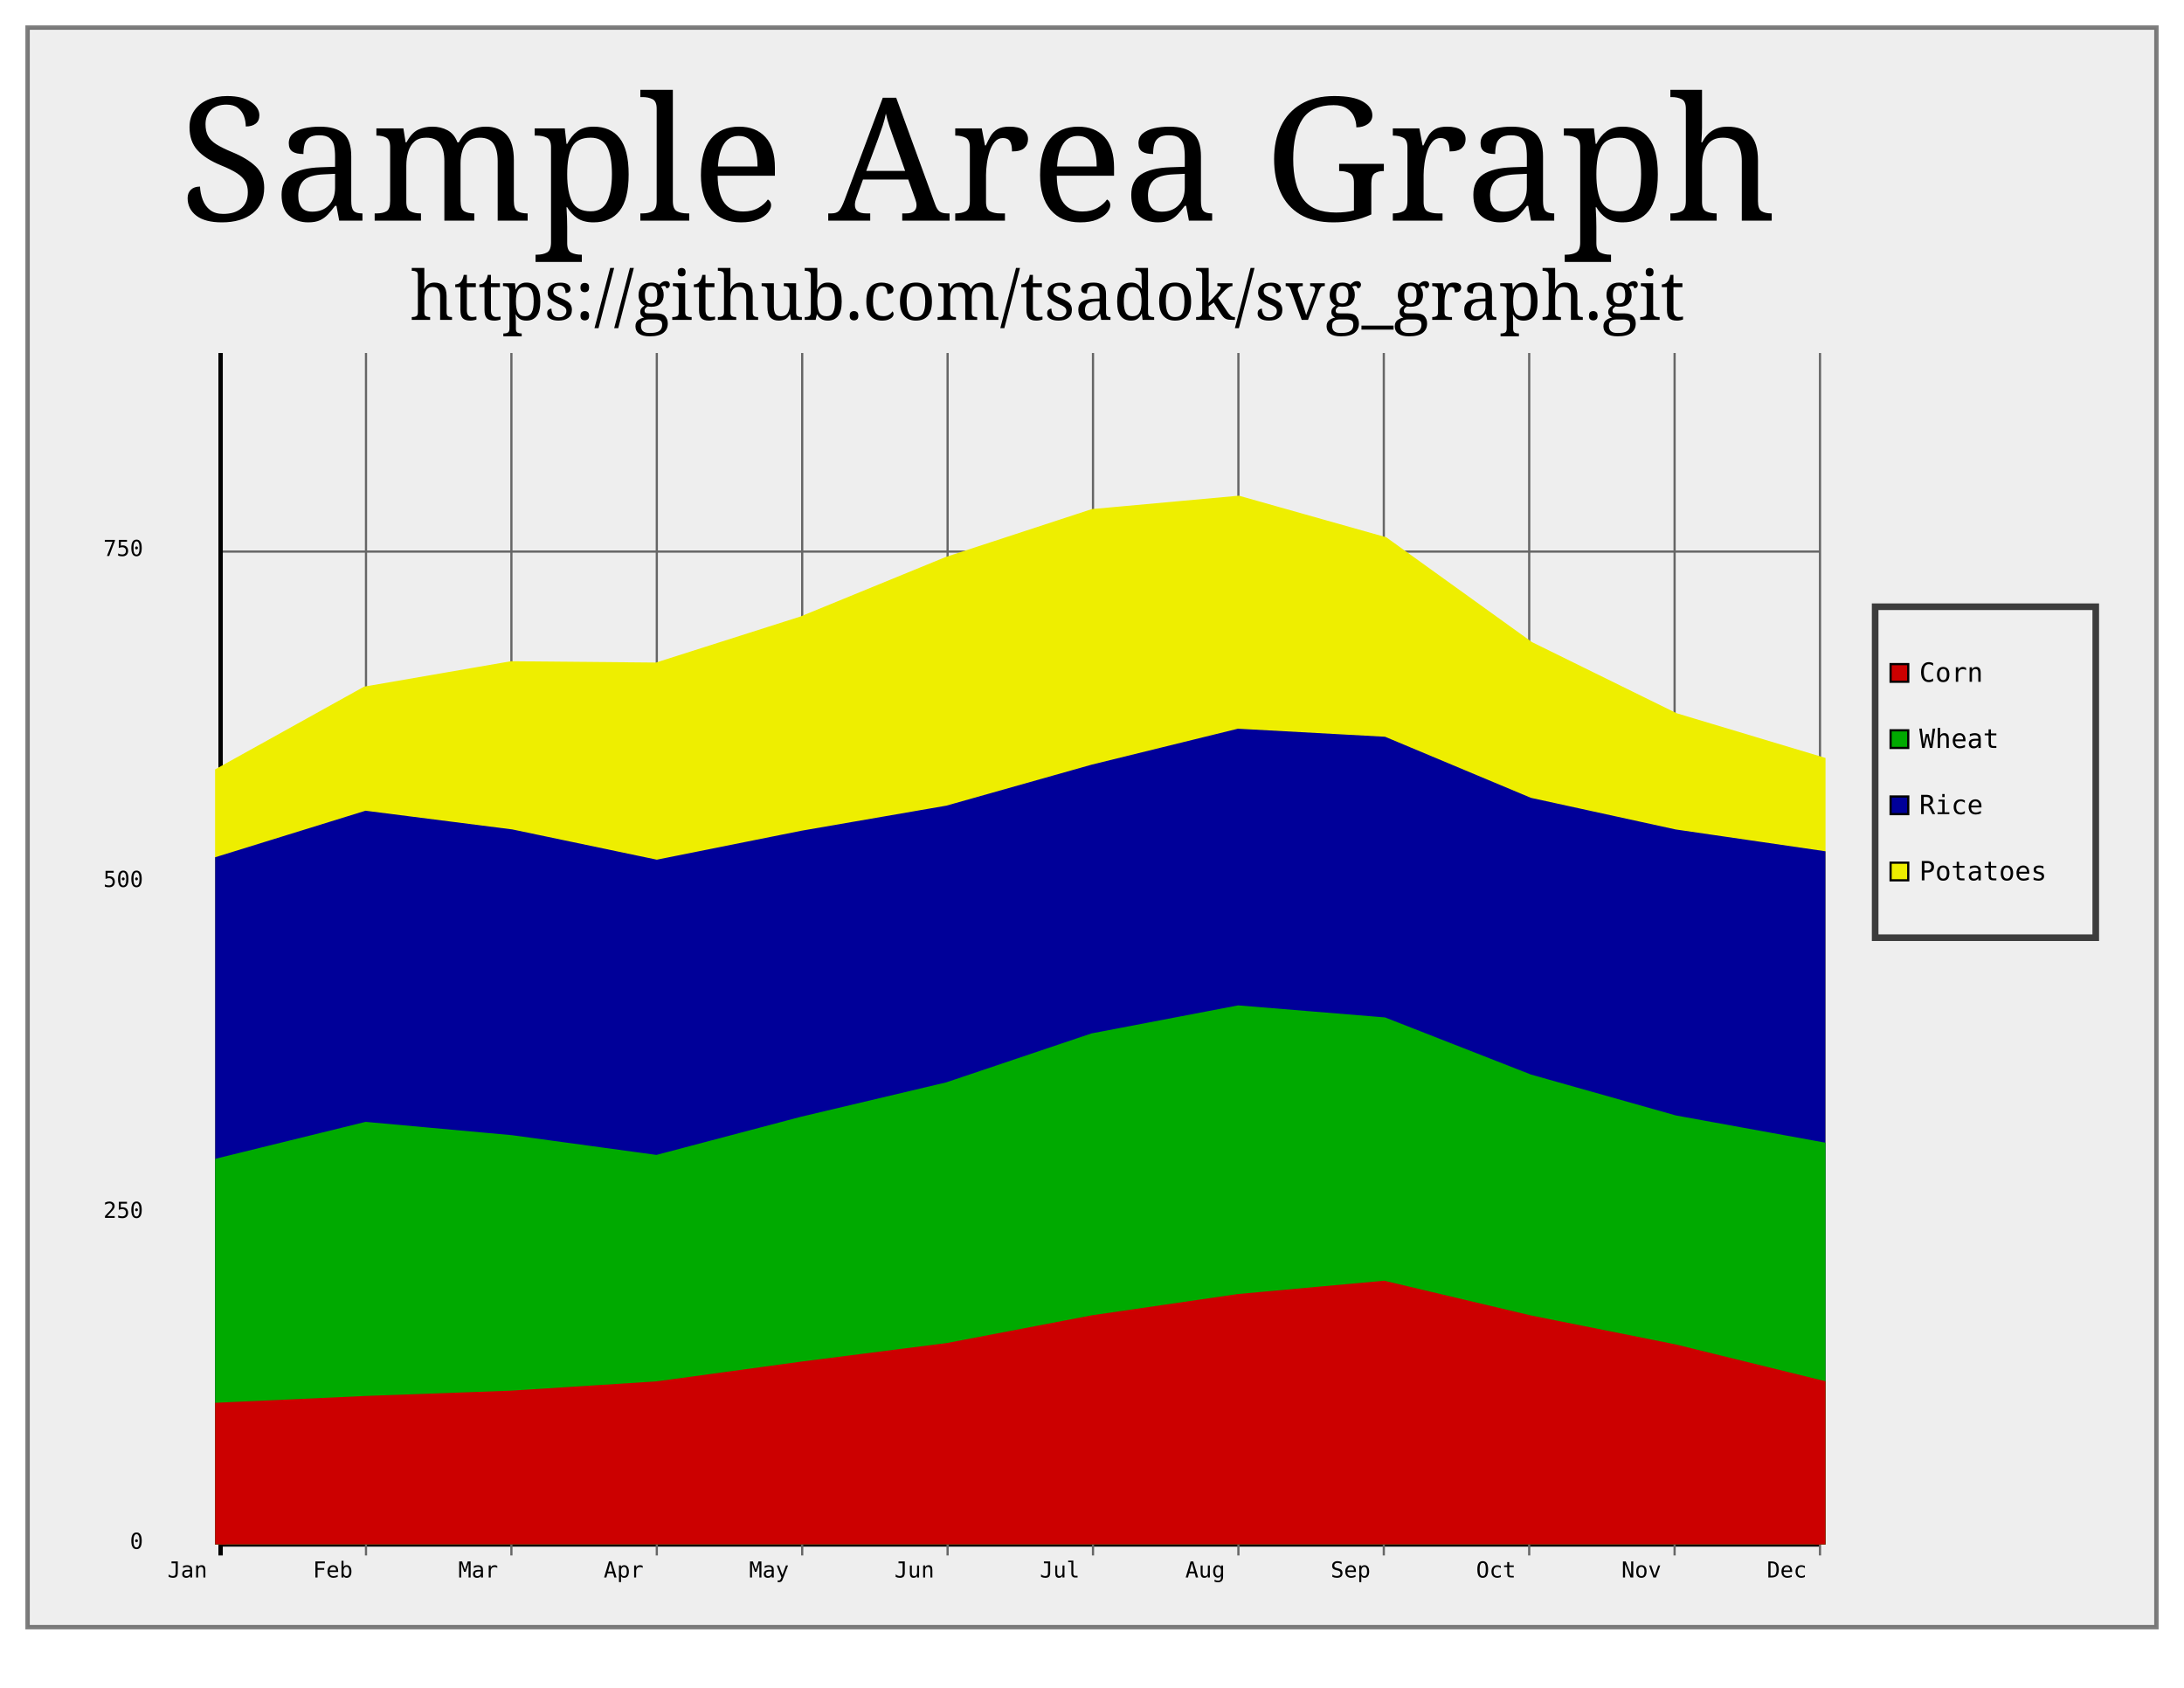
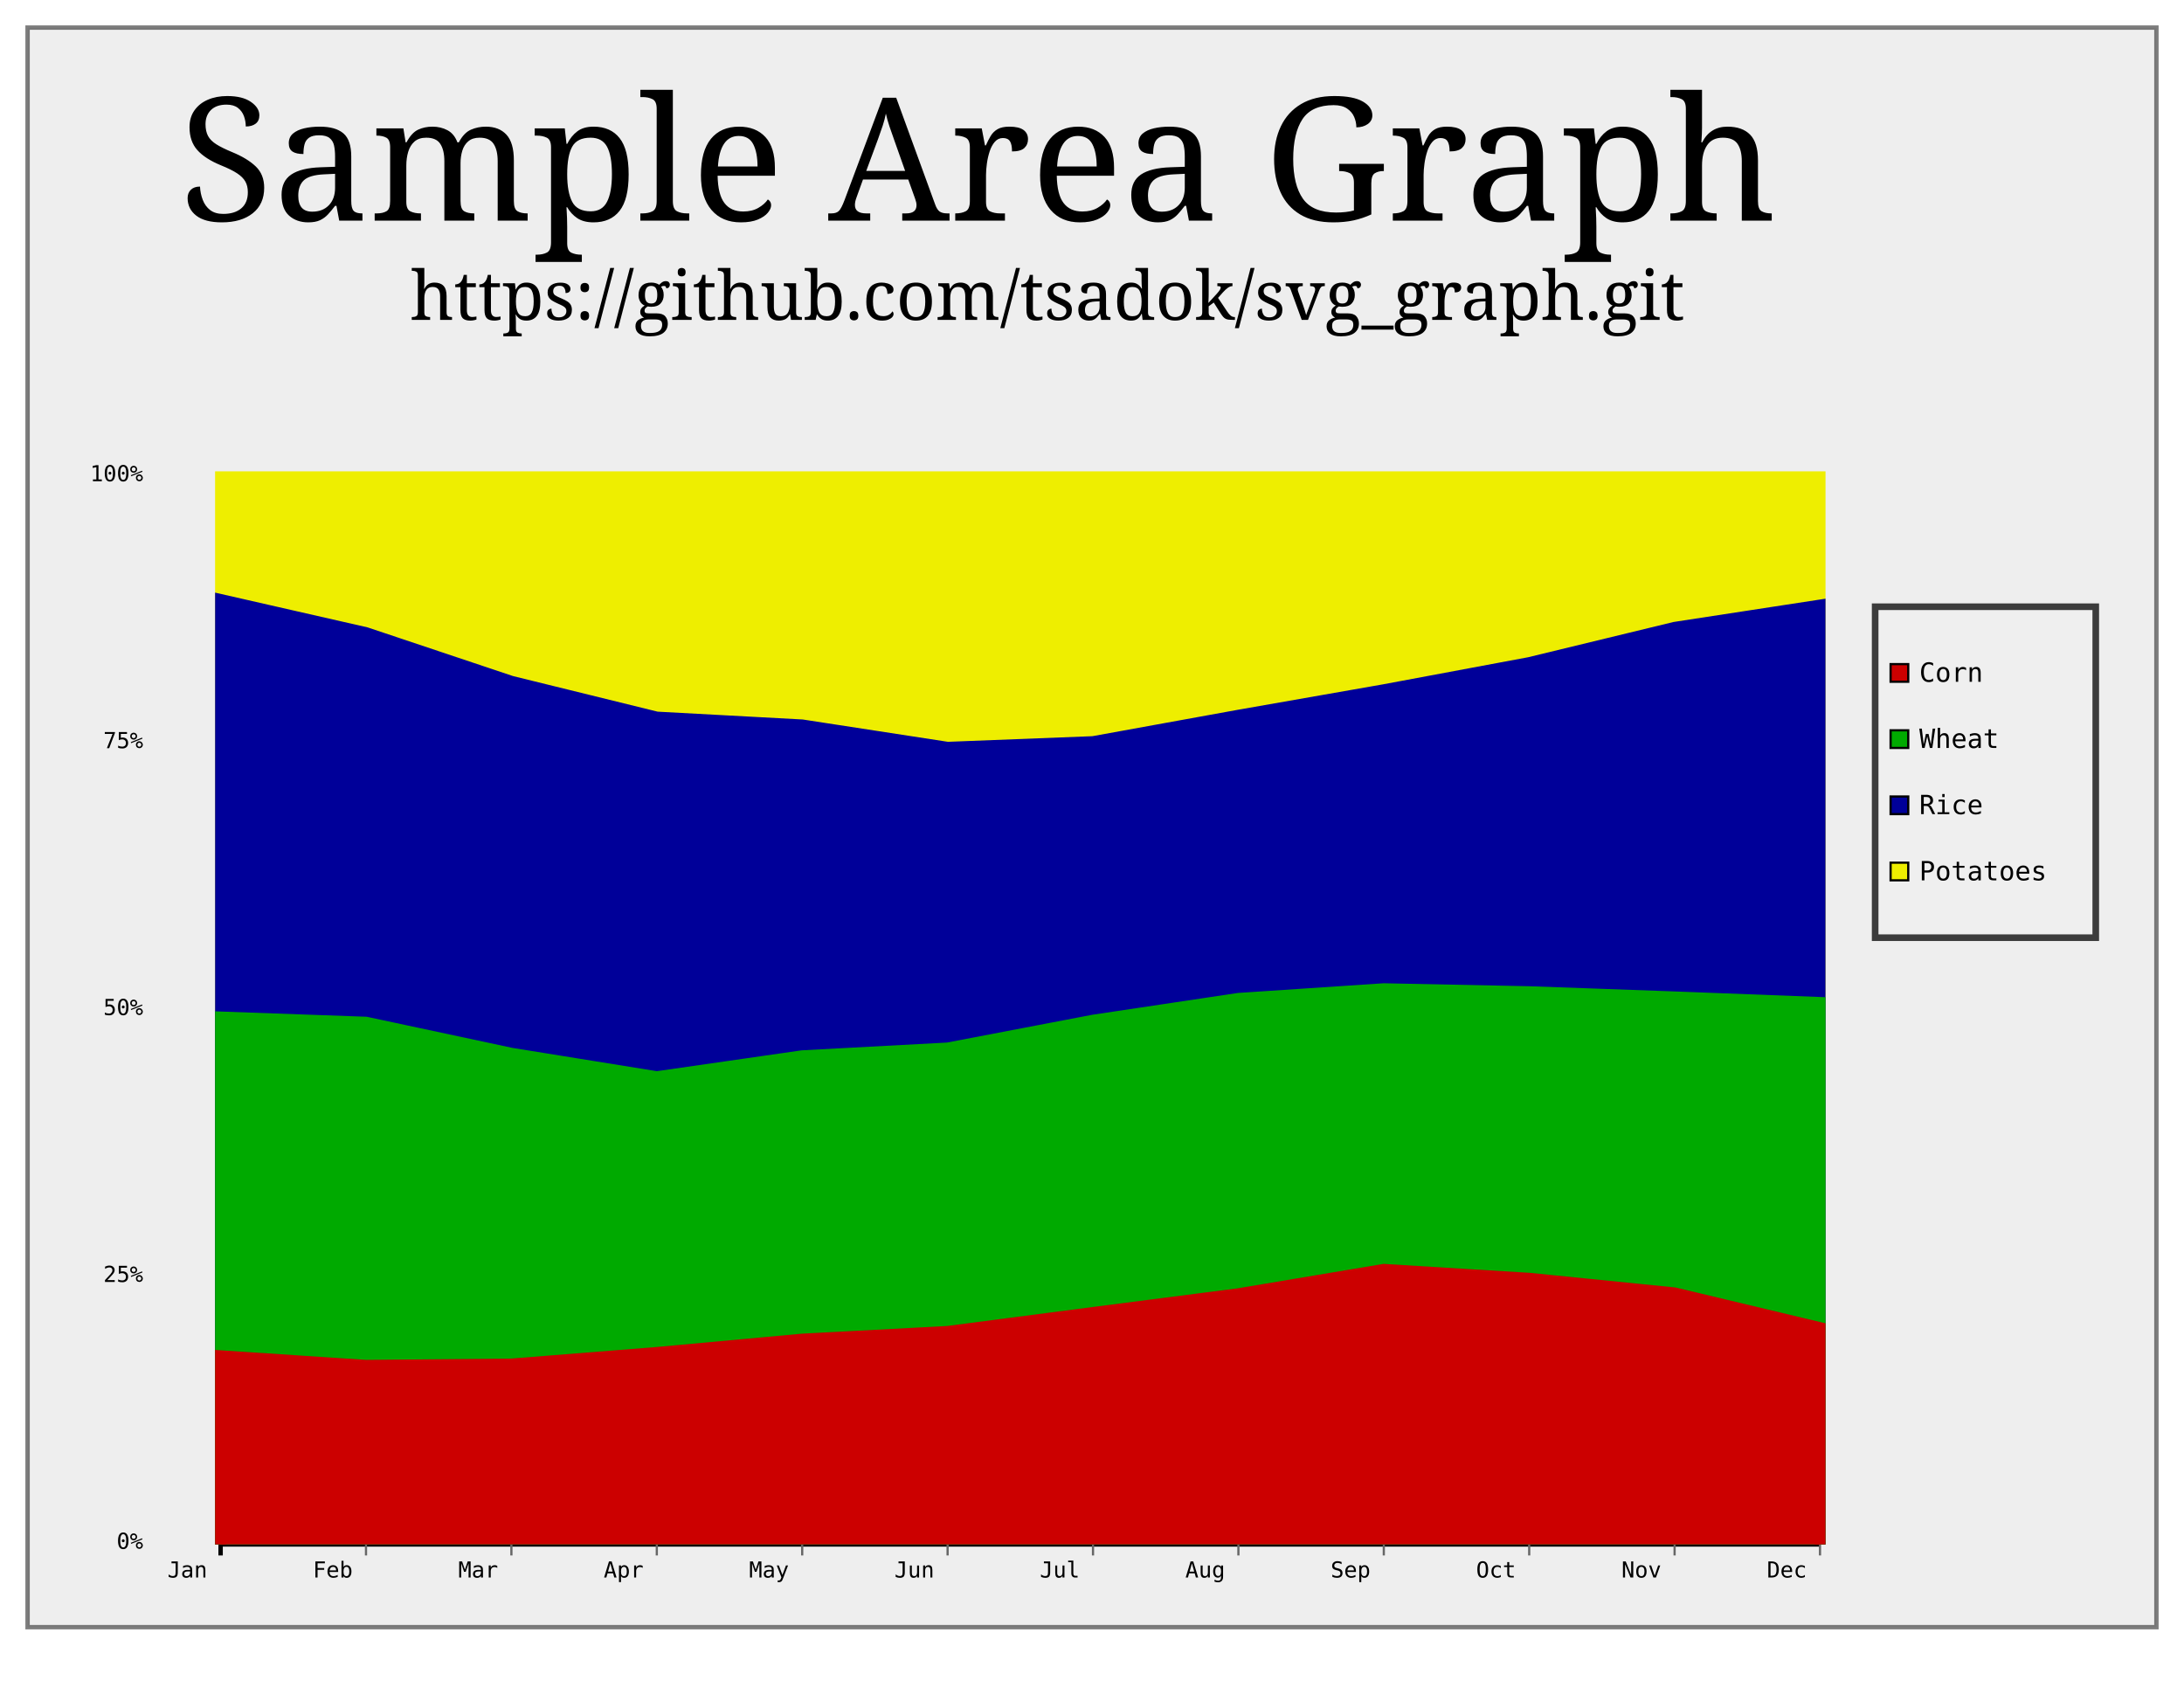
<svg xmlns="http://www.w3.org/2000/svg" width="990" height="765" id="svg2" version="1.1">
  <defs id="defs4">
    </defs>
  <g id="layer1">
    <rect style="color:#000000;fill:#dfdfdf;fill-opacity:0.5;fill-rule:nonzero;stroke:#000000;stroke-width:2;marker:none;visibility:visible;display:inline;overflow:visible;enable-background:accumulate;stroke-opacity:0.5;stroke-miterlimit:4;stroke-dasharray:none" id="rect00002" width="965" height="725" x="12.5" y="12.5" />
    <rect style="color:#000000;fill:#eeeeee;fill-opacity:0.75;fill-rule:nonzero;stroke:#000000;stroke-width:3;marker:none;visibility:visible;display:inline;overflow:visible;enable-background:accumulate;stroke-opacity:0.75;stroke-miterlimit:4;stroke-dasharray:none" id="rect00003" width="100" height="150" x="850" y="275" />
    <rect style="color:#000000;fill:#cc0000;fill-opacity:1.0;fill-rule:nonzero;stroke:#000000;stroke-width:1;marker:none;visibility:visible;display:inline;overflow:visible;enable-background:accumulate;stroke-opacity:1.0;stroke-miterlimit:4;stroke-dasharray:none" id="rect00004" width="8" height="8" x="857" y="301" />
    <text xml:space="preserve" style="font-size:12px;font-style:normal;font-variant:normal;font-weight:normal;font-stretch:normal;text-align:left;line-height:100%;writing-mode:lr-tb;text-anchor:start;fill:#000000;fill-opacity:1;stroke:none;font-family:Bitstream Vera Sans Mono;-inkscape-font-specification:Bitstream Vera Sans Mono" x="870" y="309" id="text00005">
      <tspan id="tspan3594-3" x="870" y="309">Corn</tspan>
    </text>
    <rect style="color:#000000;fill:#00aa00;fill-opacity:1.0;fill-rule:nonzero;stroke:#000000;stroke-width:1;marker:none;visibility:visible;display:inline;overflow:visible;enable-background:accumulate;stroke-opacity:1.0;stroke-miterlimit:4;stroke-dasharray:none" id="rect00006" width="8" height="8" x="857" y="331" />
    <text xml:space="preserve" style="font-size:12px;font-style:normal;font-variant:normal;font-weight:normal;font-stretch:normal;text-align:left;line-height:100%;writing-mode:lr-tb;text-anchor:start;fill:#000000;fill-opacity:1;stroke:none;font-family:Bitstream Vera Sans Mono;-inkscape-font-specification:Bitstream Vera Sans Mono" x="870" y="339" id="text00007">
      <tspan id="tspan3594-3" x="870" y="339">Wheat</tspan>
    </text>
    <rect style="color:#000000;fill:#000099;fill-opacity:1.0;fill-rule:nonzero;stroke:#000000;stroke-width:1;marker:none;visibility:visible;display:inline;overflow:visible;enable-background:accumulate;stroke-opacity:1.0;stroke-miterlimit:4;stroke-dasharray:none" id="rect00008" width="8" height="8" x="857" y="361" />
    <text xml:space="preserve" style="font-size:12px;font-style:normal;font-variant:normal;font-weight:normal;font-stretch:normal;text-align:left;line-height:100%;writing-mode:lr-tb;text-anchor:start;fill:#000000;fill-opacity:1;stroke:none;font-family:Bitstream Vera Sans Mono;-inkscape-font-specification:Bitstream Vera Sans Mono" x="870" y="369" id="text00009">
      <tspan id="tspan3594-3" x="870" y="369">Rice</tspan>
    </text>
    <rect style="color:#000000;fill:#eeee00;fill-opacity:1.0;fill-rule:nonzero;stroke:#000000;stroke-width:1;marker:none;visibility:visible;display:inline;overflow:visible;enable-background:accumulate;stroke-opacity:1.0;stroke-miterlimit:4;stroke-dasharray:none" id="rect00010" width="8" height="8" x="857" y="391" />
    <text xml:space="preserve" style="font-size:12px;font-style:normal;font-variant:normal;font-weight:normal;font-stretch:normal;text-align:left;line-height:100%;writing-mode:lr-tb;text-anchor:start;fill:#000000;fill-opacity:1;stroke:none;font-family:Bitstream Vera Sans Mono;-inkscape-font-specification:Bitstream Vera Sans Mono" x="870" y="399" id="text00011">
      <tspan id="tspan3594-3" x="870" y="399">Potatoes</tspan>
    </text>
-     <path style="fill:none;stroke:#000000;stroke-width:2;stroke-linecap:butt;stroke-linejoin:miter;stroke-opacity:1;stroke-miterlimit:4;stroke-dasharray:none" d="M 100,700 825,700" id="path00012" />
+     <path style="fill:none;stroke:#000000;stroke-width:2;stroke-linecap:butt;stroke-linejoin:miter;fill-opacity:1;stroke-opacity:1;stroke-miterlimit:4;stroke-dasharray:none" d="M 100,700 825,700" id="path00012" />
    <text xml:space="preserve" style="font-size:10px;font-style:normal;font-variant:normal;font-weight:normal;font-stretch:normal;text-align:right;line-height:100%;writing-mode:lr-tb;text-anchor:end;fill:#000000;fill-opacity:1;stroke:none;font-family:Bitstream Vera Sans Mono;-inkscape-font-specification:Bitstream Vera Sans Mono" x="95" y="702" id="text00013">
-       <tspan id="tspan3594-3" x="95" y="702">0</tspan>
+       <tspan id="tspan3594-3" x="95" y="702">0%</tspan>
    </text>
-     <path style="fill:none;stroke:#666666;stroke-width:1;stroke-linecap:butt;stroke-linejoin:miter;stroke-opacity:1;stroke-miterlimit:4;stroke-dasharray:none" d="M 100,550 825,550" id="path00014" />
-     <text xml:space="preserve" style="font-size:10px;font-style:normal;font-variant:normal;font-weight:normal;font-stretch:normal;text-align:right;line-height:100%;writing-mode:lr-tb;text-anchor:end;fill:#000000;fill-opacity:1;stroke:none;font-family:Bitstream Vera Sans Mono;-inkscape-font-specification:Bitstream Vera Sans Mono" x="95" y="552" id="text00015">
-       <tspan id="tspan3594-3" x="95" y="552">250</tspan>
+     <path style="fill:none;stroke:#666666;stroke-width:1;stroke-linecap:butt;stroke-linejoin:miter;fill-opacity:1;stroke-opacity:1;stroke-miterlimit:4;stroke-dasharray:none" d="M 100,579.032 825,579.032" id="path00014" />
+     <text xml:space="preserve" style="font-size:10px;font-style:normal;font-variant:normal;font-weight:normal;font-stretch:normal;text-align:right;line-height:100%;writing-mode:lr-tb;text-anchor:end;fill:#000000;fill-opacity:1;stroke:none;font-family:Bitstream Vera Sans Mono;-inkscape-font-specification:Bitstream Vera Sans Mono" x="95" y="581.032" id="text00015">
+       <tspan id="tspan3594-3" x="95" y="581.032">25%</tspan>
    </text>
-     <path style="fill:none;stroke:#666666;stroke-width:1;stroke-linecap:butt;stroke-linejoin:miter;stroke-opacity:1;stroke-miterlimit:4;stroke-dasharray:none" d="M 100,400 825,400" id="path00016" />
-     <text xml:space="preserve" style="font-size:10px;font-style:normal;font-variant:normal;font-weight:normal;font-stretch:normal;text-align:right;line-height:100%;writing-mode:lr-tb;text-anchor:end;fill:#000000;fill-opacity:1;stroke:none;font-family:Bitstream Vera Sans Mono;-inkscape-font-specification:Bitstream Vera Sans Mono" x="95" y="402" id="text00017">
-       <tspan id="tspan3594-3" x="95" y="402">500</tspan>
+     <path style="fill:none;stroke:#666666;stroke-width:1;stroke-linecap:butt;stroke-linejoin:miter;fill-opacity:1;stroke-opacity:1;stroke-miterlimit:4;stroke-dasharray:none" d="M 100,458.065 825,458.065" id="path00016" />
+     <text xml:space="preserve" style="font-size:10px;font-style:normal;font-variant:normal;font-weight:normal;font-stretch:normal;text-align:right;line-height:100%;writing-mode:lr-tb;text-anchor:end;fill:#000000;fill-opacity:1;stroke:none;font-family:Bitstream Vera Sans Mono;-inkscape-font-specification:Bitstream Vera Sans Mono" x="95" y="460.065" id="text00017">
+       <tspan id="tspan3594-3" x="95" y="460.065">50%</tspan>
    </text>
-     <path style="fill:none;stroke:#666666;stroke-width:1;stroke-linecap:butt;stroke-linejoin:miter;stroke-opacity:1;stroke-miterlimit:4;stroke-dasharray:none" d="M 100,250 825,250" id="path00018" />
-     <text xml:space="preserve" style="font-size:10px;font-style:normal;font-variant:normal;font-weight:normal;font-stretch:normal;text-align:right;line-height:100%;writing-mode:lr-tb;text-anchor:end;fill:#000000;fill-opacity:1;stroke:none;font-family:Bitstream Vera Sans Mono;-inkscape-font-specification:Bitstream Vera Sans Mono" x="95" y="252" id="text00019">
-       <tspan id="tspan3594-3" x="95" y="252">750</tspan>
+     <path style="fill:none;stroke:#666666;stroke-width:1;stroke-linecap:butt;stroke-linejoin:miter;fill-opacity:1;stroke-opacity:1;stroke-miterlimit:4;stroke-dasharray:none" d="M 100,337.097 825,337.097" id="path00018" />
+     <text xml:space="preserve" style="font-size:10px;font-style:normal;font-variant:normal;font-weight:normal;font-stretch:normal;text-align:right;line-height:100%;writing-mode:lr-tb;text-anchor:end;fill:#000000;fill-opacity:1;stroke:none;font-family:Bitstream Vera Sans Mono;-inkscape-font-specification:Bitstream Vera Sans Mono" x="95" y="339.097" id="text00019">
+       <tspan id="tspan3594-3" x="95" y="339.097">75%</tspan>
    </text>
-     <path style="fill:none;stroke:#000000;stroke-width:2;stroke-linecap:butt;stroke-linejoin:miter;stroke-opacity:1;stroke-miterlimit:4;stroke-dasharray:none" d="M 100,160 100,705" id="path00020" />
-     <text xml:space="preserve" style="font-size:10px;font-style:normal;font-variant:normal;font-weight:normal;font-stretch:normal;text-align:center;line-height:100%;writing-mode:lr-tb;text-anchor:middle;fill:#000000;fill-opacity:1;stroke:none;font-family:Bitstream Vera Sans Mono;-inkscape-font-specification:Bitstream Vera Sans Mono" x="100" y="715" id="text00021">
+     <path style="fill:none;stroke:#666666;stroke-width:1;stroke-linecap:butt;stroke-linejoin:miter;fill-opacity:1;stroke-opacity:1;stroke-miterlimit:4;stroke-dasharray:none" d="M 100,216.129 825,216.129" id="path00020" />
+     <text xml:space="preserve" style="font-size:10px;font-style:normal;font-variant:normal;font-weight:normal;font-stretch:normal;text-align:right;line-height:100%;writing-mode:lr-tb;text-anchor:end;fill:#000000;fill-opacity:1;stroke:none;font-family:Bitstream Vera Sans Mono;-inkscape-font-specification:Bitstream Vera Sans Mono" x="95" y="218.129" id="text00021">
+       <tspan id="tspan3594-3" x="95" y="218.129">100%</tspan>
+     </text>
+     <path style="fill:none;stroke:#000000;stroke-width:2;stroke-linecap:butt;stroke-linejoin:miter;fill-opacity:1;stroke-opacity:1;stroke-miterlimit:4;stroke-dasharray:none" d="M 100,216 100,705" id="path00022" />
+     <text xml:space="preserve" style="font-size:10px;font-style:normal;font-variant:normal;font-weight:normal;font-stretch:normal;text-align:center;line-height:100%;writing-mode:lr-tb;text-anchor:middle;fill:#000000;fill-opacity:1;stroke:none;font-family:Bitstream Vera Sans Mono;-inkscape-font-specification:Bitstream Vera Sans Mono" x="100" y="715" id="text00023">
      <tspan id="tspan3594-3" x="100" y="715">Jan</tspan>
    </text>
-     <path style="fill:none;stroke:#666666;stroke-width:1;stroke-linecap:butt;stroke-linejoin:miter;stroke-opacity:1;stroke-miterlimit:4;stroke-dasharray:none" d="M 165.909,160 165.909,705" id="path00022" />
-     <text xml:space="preserve" style="font-size:10px;font-style:normal;font-variant:normal;font-weight:normal;font-stretch:normal;text-align:center;line-height:100%;writing-mode:lr-tb;text-anchor:middle;fill:#000000;fill-opacity:1;stroke:none;font-family:Bitstream Vera Sans Mono;-inkscape-font-specification:Bitstream Vera Sans Mono" x="165.909" y="715" id="text00023">
+     <path style="fill:none;stroke:#666666;stroke-width:1;stroke-linecap:butt;stroke-linejoin:miter;fill-opacity:1;stroke-opacity:1;stroke-miterlimit:4;stroke-dasharray:none" d="M 165.909,216 165.909,705" id="path00024" />
+     <text xml:space="preserve" style="font-size:10px;font-style:normal;font-variant:normal;font-weight:normal;font-stretch:normal;text-align:center;line-height:100%;writing-mode:lr-tb;text-anchor:middle;fill:#000000;fill-opacity:1;stroke:none;font-family:Bitstream Vera Sans Mono;-inkscape-font-specification:Bitstream Vera Sans Mono" x="165.909" y="715" id="text00025">
      <tspan id="tspan3594-3" x="165.909" y="715">Feb</tspan>
    </text>
-     <path style="fill:none;stroke:#666666;stroke-width:1;stroke-linecap:butt;stroke-linejoin:miter;stroke-opacity:1;stroke-miterlimit:4;stroke-dasharray:none" d="M 231.818,160 231.818,705" id="path00024" />
-     <text xml:space="preserve" style="font-size:10px;font-style:normal;font-variant:normal;font-weight:normal;font-stretch:normal;text-align:center;line-height:100%;writing-mode:lr-tb;text-anchor:middle;fill:#000000;fill-opacity:1;stroke:none;font-family:Bitstream Vera Sans Mono;-inkscape-font-specification:Bitstream Vera Sans Mono" x="231.818" y="715" id="text00025">
+     <path style="fill:none;stroke:#666666;stroke-width:1;stroke-linecap:butt;stroke-linejoin:miter;fill-opacity:1;stroke-opacity:1;stroke-miterlimit:4;stroke-dasharray:none" d="M 231.818,216 231.818,705" id="path00026" />
+     <text xml:space="preserve" style="font-size:10px;font-style:normal;font-variant:normal;font-weight:normal;font-stretch:normal;text-align:center;line-height:100%;writing-mode:lr-tb;text-anchor:middle;fill:#000000;fill-opacity:1;stroke:none;font-family:Bitstream Vera Sans Mono;-inkscape-font-specification:Bitstream Vera Sans Mono" x="231.818" y="715" id="text00027">
      <tspan id="tspan3594-3" x="231.818" y="715">Mar</tspan>
    </text>
-     <path style="fill:none;stroke:#666666;stroke-width:1;stroke-linecap:butt;stroke-linejoin:miter;stroke-opacity:1;stroke-miterlimit:4;stroke-dasharray:none" d="M 297.727,160 297.727,705" id="path00026" />
-     <text xml:space="preserve" style="font-size:10px;font-style:normal;font-variant:normal;font-weight:normal;font-stretch:normal;text-align:center;line-height:100%;writing-mode:lr-tb;text-anchor:middle;fill:#000000;fill-opacity:1;stroke:none;font-family:Bitstream Vera Sans Mono;-inkscape-font-specification:Bitstream Vera Sans Mono" x="297.727" y="715" id="text00027">
+     <path style="fill:none;stroke:#666666;stroke-width:1;stroke-linecap:butt;stroke-linejoin:miter;fill-opacity:1;stroke-opacity:1;stroke-miterlimit:4;stroke-dasharray:none" d="M 297.727,216 297.727,705" id="path00028" />
+     <text xml:space="preserve" style="font-size:10px;font-style:normal;font-variant:normal;font-weight:normal;font-stretch:normal;text-align:center;line-height:100%;writing-mode:lr-tb;text-anchor:middle;fill:#000000;fill-opacity:1;stroke:none;font-family:Bitstream Vera Sans Mono;-inkscape-font-specification:Bitstream Vera Sans Mono" x="297.727" y="715" id="text00029">
      <tspan id="tspan3594-3" x="297.727" y="715">Apr</tspan>
    </text>
-     <path style="fill:none;stroke:#666666;stroke-width:1;stroke-linecap:butt;stroke-linejoin:miter;stroke-opacity:1;stroke-miterlimit:4;stroke-dasharray:none" d="M 363.636,160 363.636,705" id="path00028" />
-     <text xml:space="preserve" style="font-size:10px;font-style:normal;font-variant:normal;font-weight:normal;font-stretch:normal;text-align:center;line-height:100%;writing-mode:lr-tb;text-anchor:middle;fill:#000000;fill-opacity:1;stroke:none;font-family:Bitstream Vera Sans Mono;-inkscape-font-specification:Bitstream Vera Sans Mono" x="363.636" y="715" id="text00029">
+     <path style="fill:none;stroke:#666666;stroke-width:1;stroke-linecap:butt;stroke-linejoin:miter;fill-opacity:1;stroke-opacity:1;stroke-miterlimit:4;stroke-dasharray:none" d="M 363.636,216 363.636,705" id="path00030" />
+     <text xml:space="preserve" style="font-size:10px;font-style:normal;font-variant:normal;font-weight:normal;font-stretch:normal;text-align:center;line-height:100%;writing-mode:lr-tb;text-anchor:middle;fill:#000000;fill-opacity:1;stroke:none;font-family:Bitstream Vera Sans Mono;-inkscape-font-specification:Bitstream Vera Sans Mono" x="363.636" y="715" id="text00031">
      <tspan id="tspan3594-3" x="363.636" y="715">May</tspan>
    </text>
-     <path style="fill:none;stroke:#666666;stroke-width:1;stroke-linecap:butt;stroke-linejoin:miter;stroke-opacity:1;stroke-miterlimit:4;stroke-dasharray:none" d="M 429.545,160 429.545,705" id="path00030" />
-     <text xml:space="preserve" style="font-size:10px;font-style:normal;font-variant:normal;font-weight:normal;font-stretch:normal;text-align:center;line-height:100%;writing-mode:lr-tb;text-anchor:middle;fill:#000000;fill-opacity:1;stroke:none;font-family:Bitstream Vera Sans Mono;-inkscape-font-specification:Bitstream Vera Sans Mono" x="429.545" y="715" id="text00031">
+     <path style="fill:none;stroke:#666666;stroke-width:1;stroke-linecap:butt;stroke-linejoin:miter;fill-opacity:1;stroke-opacity:1;stroke-miterlimit:4;stroke-dasharray:none" d="M 429.545,216 429.545,705" id="path00032" />
+     <text xml:space="preserve" style="font-size:10px;font-style:normal;font-variant:normal;font-weight:normal;font-stretch:normal;text-align:center;line-height:100%;writing-mode:lr-tb;text-anchor:middle;fill:#000000;fill-opacity:1;stroke:none;font-family:Bitstream Vera Sans Mono;-inkscape-font-specification:Bitstream Vera Sans Mono" x="429.545" y="715" id="text00033">
      <tspan id="tspan3594-3" x="429.545" y="715">Jun</tspan>
    </text>
-     <path style="fill:none;stroke:#666666;stroke-width:1;stroke-linecap:butt;stroke-linejoin:miter;stroke-opacity:1;stroke-miterlimit:4;stroke-dasharray:none" d="M 495.455,160 495.455,705" id="path00032" />
-     <text xml:space="preserve" style="font-size:10px;font-style:normal;font-variant:normal;font-weight:normal;font-stretch:normal;text-align:center;line-height:100%;writing-mode:lr-tb;text-anchor:middle;fill:#000000;fill-opacity:1;stroke:none;font-family:Bitstream Vera Sans Mono;-inkscape-font-specification:Bitstream Vera Sans Mono" x="495.455" y="715" id="text00033">
+     <path style="fill:none;stroke:#666666;stroke-width:1;stroke-linecap:butt;stroke-linejoin:miter;fill-opacity:1;stroke-opacity:1;stroke-miterlimit:4;stroke-dasharray:none" d="M 495.455,216 495.455,705" id="path00034" />
+     <text xml:space="preserve" style="font-size:10px;font-style:normal;font-variant:normal;font-weight:normal;font-stretch:normal;text-align:center;line-height:100%;writing-mode:lr-tb;text-anchor:middle;fill:#000000;fill-opacity:1;stroke:none;font-family:Bitstream Vera Sans Mono;-inkscape-font-specification:Bitstream Vera Sans Mono" x="495.455" y="715" id="text00035">
      <tspan id="tspan3594-3" x="495.455" y="715">Jul</tspan>
    </text>
-     <path style="fill:none;stroke:#666666;stroke-width:1;stroke-linecap:butt;stroke-linejoin:miter;stroke-opacity:1;stroke-miterlimit:4;stroke-dasharray:none" d="M 561.364,160 561.364,705" id="path00034" />
-     <text xml:space="preserve" style="font-size:10px;font-style:normal;font-variant:normal;font-weight:normal;font-stretch:normal;text-align:center;line-height:100%;writing-mode:lr-tb;text-anchor:middle;fill:#000000;fill-opacity:1;stroke:none;font-family:Bitstream Vera Sans Mono;-inkscape-font-specification:Bitstream Vera Sans Mono" x="561.364" y="715" id="text00035">
+     <path style="fill:none;stroke:#666666;stroke-width:1;stroke-linecap:butt;stroke-linejoin:miter;fill-opacity:1;stroke-opacity:1;stroke-miterlimit:4;stroke-dasharray:none" d="M 561.364,216 561.364,705" id="path00036" />
+     <text xml:space="preserve" style="font-size:10px;font-style:normal;font-variant:normal;font-weight:normal;font-stretch:normal;text-align:center;line-height:100%;writing-mode:lr-tb;text-anchor:middle;fill:#000000;fill-opacity:1;stroke:none;font-family:Bitstream Vera Sans Mono;-inkscape-font-specification:Bitstream Vera Sans Mono" x="561.364" y="715" id="text00037">
      <tspan id="tspan3594-3" x="561.364" y="715">Aug</tspan>
    </text>
-     <path style="fill:none;stroke:#666666;stroke-width:1;stroke-linecap:butt;stroke-linejoin:miter;stroke-opacity:1;stroke-miterlimit:4;stroke-dasharray:none" d="M 627.273,160 627.273,705" id="path00036" />
-     <text xml:space="preserve" style="font-size:10px;font-style:normal;font-variant:normal;font-weight:normal;font-stretch:normal;text-align:center;line-height:100%;writing-mode:lr-tb;text-anchor:middle;fill:#000000;fill-opacity:1;stroke:none;font-family:Bitstream Vera Sans Mono;-inkscape-font-specification:Bitstream Vera Sans Mono" x="627.273" y="715" id="text00037">
+     <path style="fill:none;stroke:#666666;stroke-width:1;stroke-linecap:butt;stroke-linejoin:miter;fill-opacity:1;stroke-opacity:1;stroke-miterlimit:4;stroke-dasharray:none" d="M 627.273,216 627.273,705" id="path00038" />
+     <text xml:space="preserve" style="font-size:10px;font-style:normal;font-variant:normal;font-weight:normal;font-stretch:normal;text-align:center;line-height:100%;writing-mode:lr-tb;text-anchor:middle;fill:#000000;fill-opacity:1;stroke:none;font-family:Bitstream Vera Sans Mono;-inkscape-font-specification:Bitstream Vera Sans Mono" x="627.273" y="715" id="text00039">
      <tspan id="tspan3594-3" x="627.273" y="715">Sep</tspan>
    </text>
-     <path style="fill:none;stroke:#666666;stroke-width:1;stroke-linecap:butt;stroke-linejoin:miter;stroke-opacity:1;stroke-miterlimit:4;stroke-dasharray:none" d="M 693.182,160 693.182,705" id="path00038" />
-     <text xml:space="preserve" style="font-size:10px;font-style:normal;font-variant:normal;font-weight:normal;font-stretch:normal;text-align:center;line-height:100%;writing-mode:lr-tb;text-anchor:middle;fill:#000000;fill-opacity:1;stroke:none;font-family:Bitstream Vera Sans Mono;-inkscape-font-specification:Bitstream Vera Sans Mono" x="693.182" y="715" id="text00039">
+     <path style="fill:none;stroke:#666666;stroke-width:1;stroke-linecap:butt;stroke-linejoin:miter;fill-opacity:1;stroke-opacity:1;stroke-miterlimit:4;stroke-dasharray:none" d="M 693.182,216 693.182,705" id="path00040" />
+     <text xml:space="preserve" style="font-size:10px;font-style:normal;font-variant:normal;font-weight:normal;font-stretch:normal;text-align:center;line-height:100%;writing-mode:lr-tb;text-anchor:middle;fill:#000000;fill-opacity:1;stroke:none;font-family:Bitstream Vera Sans Mono;-inkscape-font-specification:Bitstream Vera Sans Mono" x="693.182" y="715" id="text00041">
      <tspan id="tspan3594-3" x="693.182" y="715">Oct</tspan>
    </text>
-     <path style="fill:none;stroke:#666666;stroke-width:1;stroke-linecap:butt;stroke-linejoin:miter;stroke-opacity:1;stroke-miterlimit:4;stroke-dasharray:none" d="M 759.091,160 759.091,705" id="path00040" />
-     <text xml:space="preserve" style="font-size:10px;font-style:normal;font-variant:normal;font-weight:normal;font-stretch:normal;text-align:center;line-height:100%;writing-mode:lr-tb;text-anchor:middle;fill:#000000;fill-opacity:1;stroke:none;font-family:Bitstream Vera Sans Mono;-inkscape-font-specification:Bitstream Vera Sans Mono" x="759.091" y="715" id="text00041">
+     <path style="fill:none;stroke:#666666;stroke-width:1;stroke-linecap:butt;stroke-linejoin:miter;fill-opacity:1;stroke-opacity:1;stroke-miterlimit:4;stroke-dasharray:none" d="M 759.091,216 759.091,705" id="path00042" />
+     <text xml:space="preserve" style="font-size:10px;font-style:normal;font-variant:normal;font-weight:normal;font-stretch:normal;text-align:center;line-height:100%;writing-mode:lr-tb;text-anchor:middle;fill:#000000;fill-opacity:1;stroke:none;font-family:Bitstream Vera Sans Mono;-inkscape-font-specification:Bitstream Vera Sans Mono" x="759.091" y="715" id="text00043">
      <tspan id="tspan3594-3" x="759.091" y="715">Nov</tspan>
    </text>
-     <path style="fill:none;stroke:#666666;stroke-width:1;stroke-linecap:butt;stroke-linejoin:miter;stroke-opacity:1;stroke-miterlimit:4;stroke-dasharray:none" d="M 825,160 825,705" id="path00042" />
-     <text xml:space="preserve" style="font-size:10px;font-style:normal;font-variant:normal;font-weight:normal;font-stretch:normal;text-align:center;line-height:100%;writing-mode:lr-tb;text-anchor:middle;fill:#000000;fill-opacity:1;stroke:none;font-family:Bitstream Vera Sans Mono;-inkscape-font-specification:Bitstream Vera Sans Mono" x="825" y="715" id="text00043">
+     <path style="fill:none;stroke:#666666;stroke-width:1;stroke-linecap:butt;stroke-linejoin:miter;fill-opacity:1;stroke-opacity:1;stroke-miterlimit:4;stroke-dasharray:none" d="M 825,216 825,705" id="path00044" />
+     <text xml:space="preserve" style="font-size:10px;font-style:normal;font-variant:normal;font-weight:normal;font-stretch:normal;text-align:center;line-height:100%;writing-mode:lr-tb;text-anchor:middle;fill:#000000;fill-opacity:1;stroke:none;font-family:Bitstream Vera Sans Mono;-inkscape-font-specification:Bitstream Vera Sans Mono" x="825" y="715" id="text00045">
      <tspan id="tspan3594-3" x="825" y="715">Dec</tspan>
    </text>
-     <path style="fill:#eeee00;stroke:#eeee00;stroke-width:5;stroke-linecap:butt;stroke-linejoin:miter;stroke-opacity:1;stroke-miterlimit:4;stroke-dasharray:none" d="M 100,700 100,350.2 165.909,313.6 231.818,302.2 297.727,302.8 363.636,281.8 429.545,254.8 495.455,233.2 561.364,227.2 627.273,245.8 693.182,293.2 759.091,325.6 825,345.4 825,700" id="path00047" />
-     <path style="fill:#000099;stroke:#000099;stroke-width:5;stroke-linecap:butt;stroke-linejoin:miter;stroke-opacity:1;stroke-miterlimit:4;stroke-dasharray:none" d="M 100,700 100,390.4 165.909,370 231.818,378.4 297.727,392.2 363.636,379 429.545,367.6 495.455,349 561.364,332.8 627.273,336.4 693.182,364 759.091,378.4 825,388 825,700" id="path00046" />
-     <path style="fill:#00aa00;stroke:#00aa00;stroke-width:5;stroke-linecap:butt;stroke-linejoin:miter;stroke-opacity:1;stroke-miterlimit:4;stroke-dasharray:none" d="M 100,700 100,527.2 165.909,511 231.818,517 297.727,526 363.636,508.6 429.545,493 495.455,470.8 561.364,458.2 627.273,463.6 693.182,489.4 759.091,508 825,520 825,700" id="path00045" />
-     <path style="fill:#cc0000;stroke:#cc0000;stroke-width:5;stroke-linecap:butt;stroke-linejoin:miter;stroke-opacity:1;stroke-miterlimit:4;stroke-dasharray:none" d="M 100,700 100,638.2 165.909,635.2 231.818,632.8 297.727,628.6 363.636,619.6 429.545,611.2 495.455,598.6 561.364,589 627.273,583 693.182,598.6 759.091,611.8 825,628 825,700" id="path00044" />
-     <text xml:space="preserve" style="font-size:78px;font-style:normal;font-variant:normal;font-weight:normal;font-stretch:normal;text-align:center;line-height:100%;writing-mode:lr-tb;text-anchor:middle;fill:#000000;fill-opacity:1;stroke:none;font-family:Georgia;-inkscape-font-specification:Georgia" x="494" y="100" id="text00048">
+     <path style="fill:#eeee00;stroke:#eeee00;stroke-width:5;stroke-linecap:butt;stroke-linejoin:miter;fill-opacity:1;stroke-opacity:1;stroke-miterlimit:4;stroke-dasharray:none" d="M 100,700 100,216.129 165.909,216.129 231.818,216.129 297.727,216.129 363.636,216.129 429.545,216.129 495.455,216.129 561.364,216.129 627.273,216.129 693.182,216.129 759.091,216.129 825,216.129 825,700" id="path00049" />
+     <path style="fill:#000099;stroke:#000099;stroke-width:5;stroke-linecap:butt;stroke-linejoin:miter;fill-opacity:1;stroke-opacity:1;stroke-miterlimit:4;stroke-dasharray:none" d="M 100,700 100,271.737 165.909,286.756 231.818,308.816 297.727,325.037 363.636,328.593 429.545,338.727 495.455,336.164 561.364,324.202 627.273,312.648 693.182,300.343 759.091,284.367 825,274.259 825,700" id="path00048" />
+     <path style="fill:#00aa00;stroke:#00aa00;stroke-width:5;stroke-linecap:butt;stroke-linejoin:miter;fill-opacity:1;stroke-opacity:1;stroke-miterlimit:4;stroke-dasharray:none" d="M 100,700 100,460.969 165.909,463.324 231.818,477.405 297.727,488.032 363.636,478.544 429.545,475.02 495.455,462.418 561.364,452.538 627.273,448.157 693.182,449.5 759.091,451.861 825,454.38 825,700" id="path00047" />
+     <path style="fill:#cc0000;stroke:#cc0000;stroke-width:5;stroke-linecap:butt;stroke-linejoin:miter;fill-opacity:1;stroke-opacity:1;stroke-miterlimit:4;stroke-dasharray:none" d="M 100,700 100,614.513 165.909,618.854 231.818,618.26 297.727,613.02 363.636,606.975 429.545,603.487 495.455,594.892 561.364,586.401 627.273,575.357 693.182,579.389 759.091,586.011 825,601.752 825,700" id="path00046" />
+     <text xml:space="preserve" style="font-size:78px;font-style:normal;font-variant:normal;font-weight:normal;font-stretch:normal;text-align:center;line-height:100%;writing-mode:lr-tb;text-anchor:middle;fill:#000000;fill-opacity:1;stroke:none;font-family:Georgia;-inkscape-font-specification:Georgia" x="494" y="100" id="text00050">
      <tspan id="tspan3594-3" x="494" y="100">Sample Area Graph</tspan>
    </text>
-     <text xml:space="preserve" style="font-size:31px;font-style:normal;font-variant:normal;font-weight:normal;font-stretch:normal;text-align:center;line-height:100%;writing-mode:lr-tb;text-anchor:middle;fill:#000000;fill-opacity:1;stroke:none;font-family:Georgia;-inkscape-font-specification:Georgia" x="495" y="145" id="text00049">
+     <text xml:space="preserve" style="font-size:31px;font-style:normal;font-variant:normal;font-weight:normal;font-stretch:normal;text-align:center;line-height:100%;writing-mode:lr-tb;text-anchor:middle;fill:#000000;fill-opacity:1;stroke:none;font-family:Georgia;-inkscape-font-specification:Georgia" x="495" y="145" id="text00051">
      <tspan id="tspan3594-3" x="495" y="145">https://github.com/tsadok/svg_graph.git</tspan>
    </text>
  </g>
</svg>
